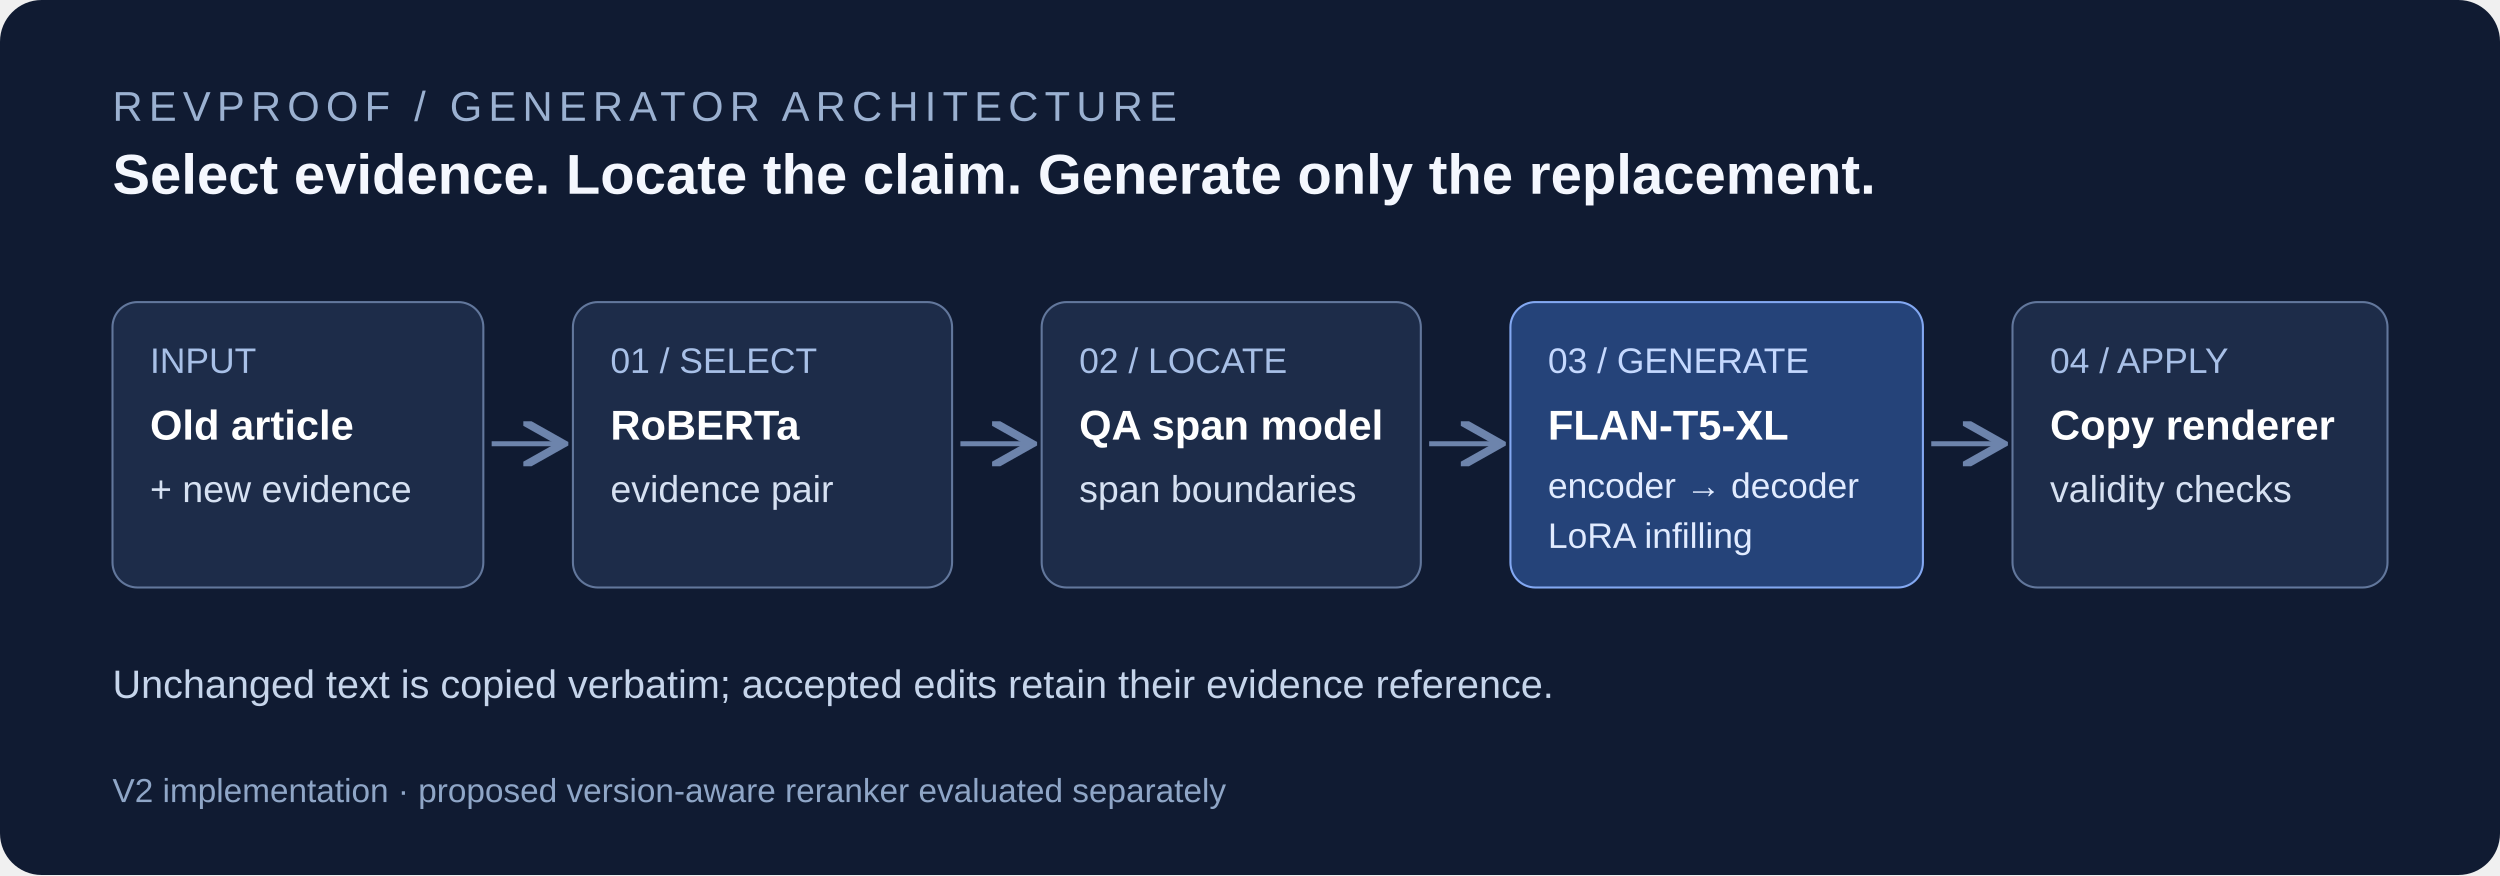
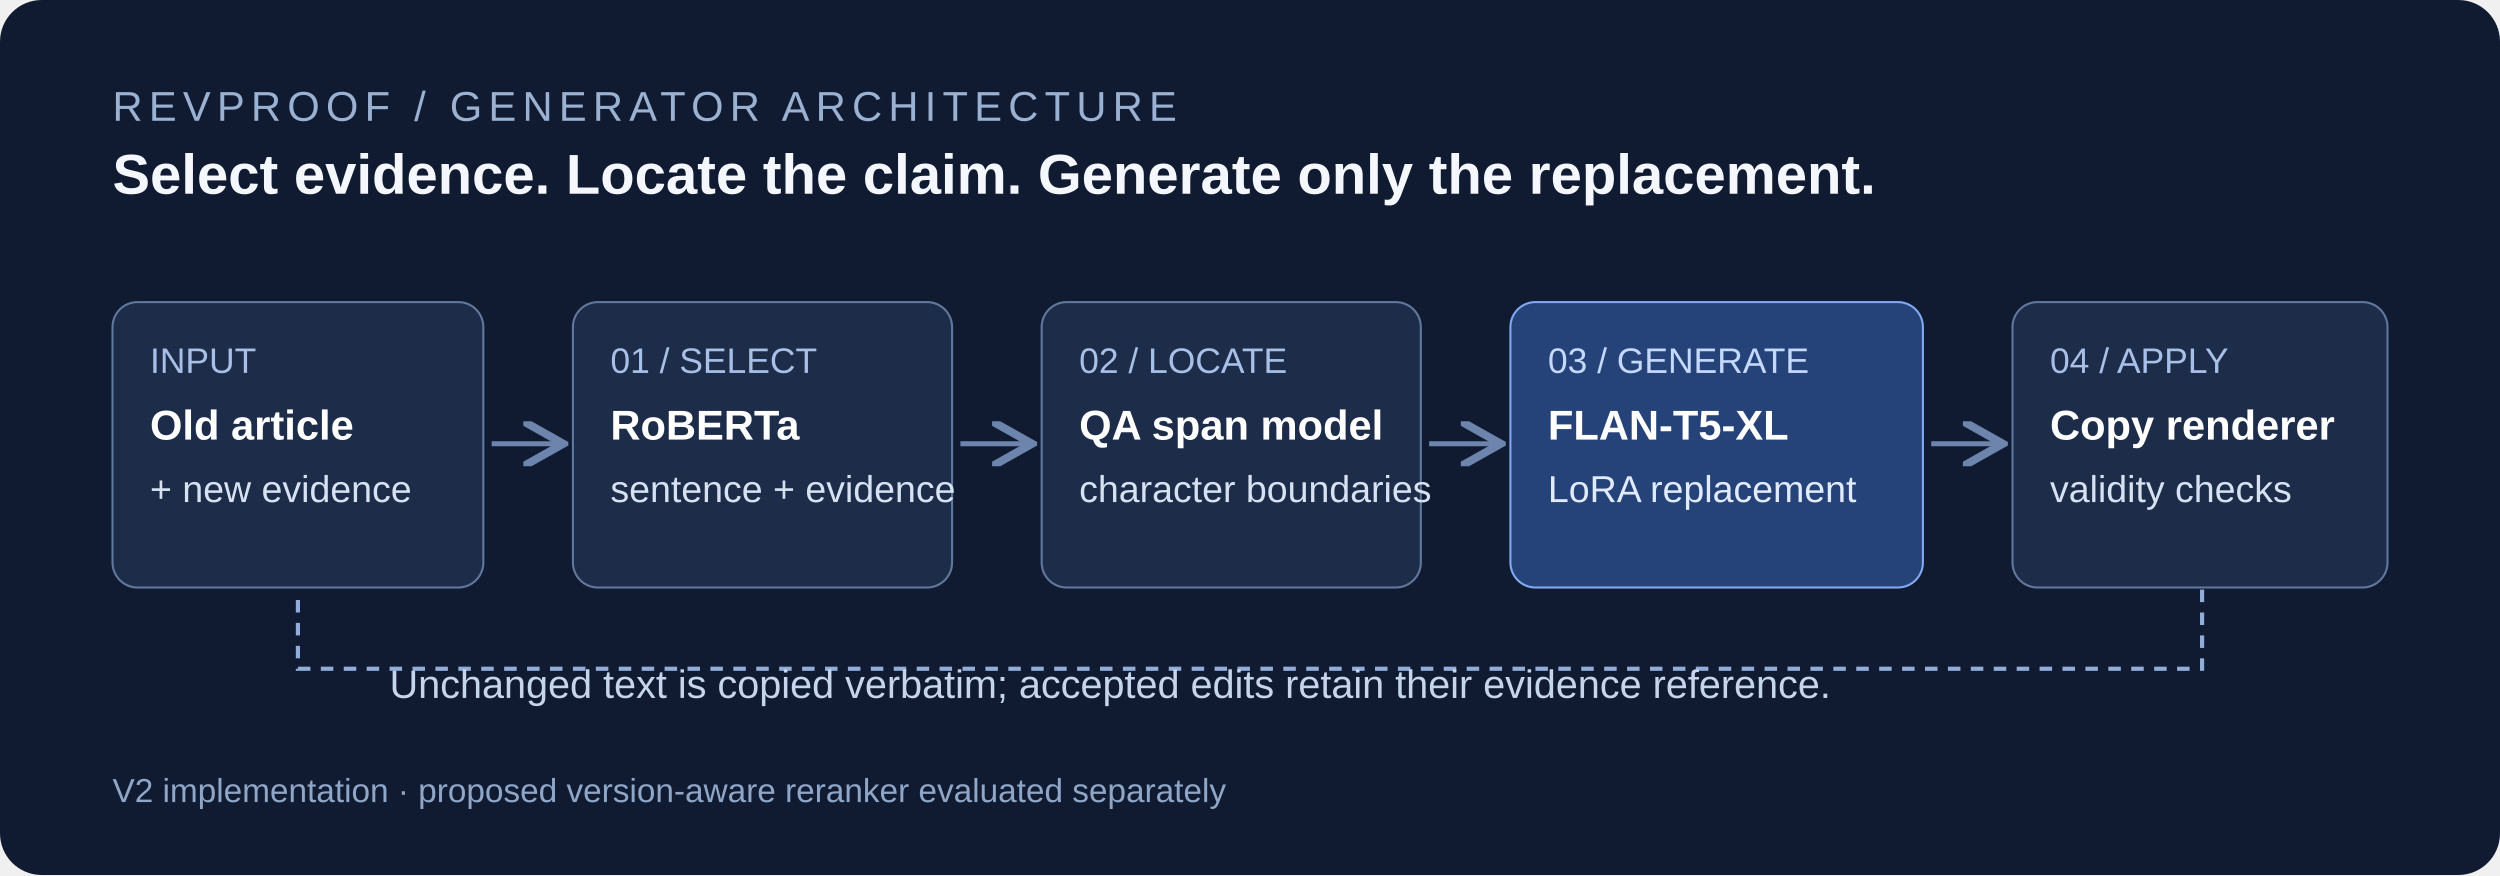
<svg xmlns="http://www.w3.org/2000/svg" width="1200" height="420" viewBox="0 0 1200 420" role="img" aria-labelledby="title desc">
  <defs>
    <marker id="arrow" markerWidth="9" markerHeight="9" refX="7" refY="4.5" orient="auto">
      <path d="M0 0L8 4.5L0 9" fill="none" stroke="#6d84ac" stroke-width="1.6" />
    </marker>
  </defs>
  <rect width="1200" height="420" rx="20" fill="#101b32" />
  <text x="54" y="58" fill="#9bb1d1" font-family="Arial,sans-serif" font-size="20" letter-spacing="3">REVPROOF / GENERATOR ARCHITECTURE</text>
  <text x="54" y="93" fill="#f4f7fe" font-family="Arial,sans-serif" font-size="27" font-weight="700">Select evidence. Locate the claim. Generate only the replacement.</text>
  <g font-family="Arial,sans-serif">
    <rect x="54" y="145" width="178" height="137" rx="12" fill="#1d2c49" stroke="#62779c" />
    <text x="72" y="179" fill="#a8c0e7" font-size="17">INPUT</text>
    <text x="72" y="211" fill="white" font-size="20" font-weight="700">Old article</text>
    <text x="72" y="241" fill="#d6e1f2" font-size="18">+ new evidence</text>
    <rect x="275" y="145" width="182" height="137" rx="12" fill="#1d2c49" stroke="#62779c" />
    <text x="293" y="179" fill="#a8c0e7" font-size="17">01 / SELECT</text>
    <text x="293" y="211" fill="white" font-size="20" font-weight="700">RoBERTa</text>
-     <text x="293" y="241" fill="#d6e1f2" font-size="18">evidence pair</text>
+     <text x="293" y="241" fill="#d6e1f2" font-size="18">sentence + evidence</text>
    <rect x="500" y="145" width="182" height="137" rx="12" fill="#1d2c49" stroke="#62779c" />
    <text x="518" y="179" fill="#a8c0e7" font-size="17">02 / LOCATE</text>
    <text x="518" y="211" fill="white" font-size="20" font-weight="700">QA span model</text>
-     <text x="518" y="241" fill="#d6e1f2" font-size="18">span boundaries</text>
+     <text x="518" y="241" fill="#d6e1f2" font-size="18">character boundaries</text>
    <rect x="725" y="145" width="198" height="137" rx="12" fill="#254379" stroke="#83a8f2" />
    <text x="743" y="179" fill="#c5d9ff" font-size="17">03 / GENERATE</text>
    <text x="743" y="211" fill="white" font-size="20" font-weight="700">FLAN-T5-XL</text>
-     <text x="743" y="239" fill="#e1ebff" font-size="17">encoder → decoder</text>
-     <text x="743" y="263" fill="#e1ebff" font-size="17">LoRA infilling</text>
+     <text x="743" y="241" fill="#e1ebff" font-size="18">LoRA replacement</text>
    <rect x="966" y="145" width="180" height="137" rx="12" fill="#1d2c49" stroke="#62779c" />
    <text x="984" y="179" fill="#a8c0e7" font-size="17">04 / APPLY</text>
    <text x="984" y="211" fill="white" font-size="20" font-weight="700">Copy renderer</text>
    <text x="984" y="241" fill="#d6e1f2" font-size="18">validity checks</text>
  </g>
  <g stroke="#6d84ac" stroke-width="2.4" fill="none" marker-end="url(#arrow)">
    <path d="M236 213H268" />
    <path d="M461 213H493" />
    <path d="M686 213H718" />
    <path d="M927 213H959" />
  </g>
-   <text x="54" y="335" fill="#c6d5eb" font-family="Arial,sans-serif" font-size="19">Unchanged text is copied verbatim; accepted edits retain their evidence reference.</text>
+   <path d="M1057 283V321H143V283" fill="none" stroke="#91add8" stroke-width="2" stroke-dasharray="6 5" />
+   <text x="187" y="335" fill="#c6d5eb" font-family="Arial,sans-serif" font-size="19">Unchanged text is copied verbatim; accepted edits retain their evidence reference.</text>
  <text x="54" y="385" fill="#8fa6c7" font-family="Arial,sans-serif" font-size="16">V2 implementation · proposed version-aware reranker evaluated separately</text>
</svg>
